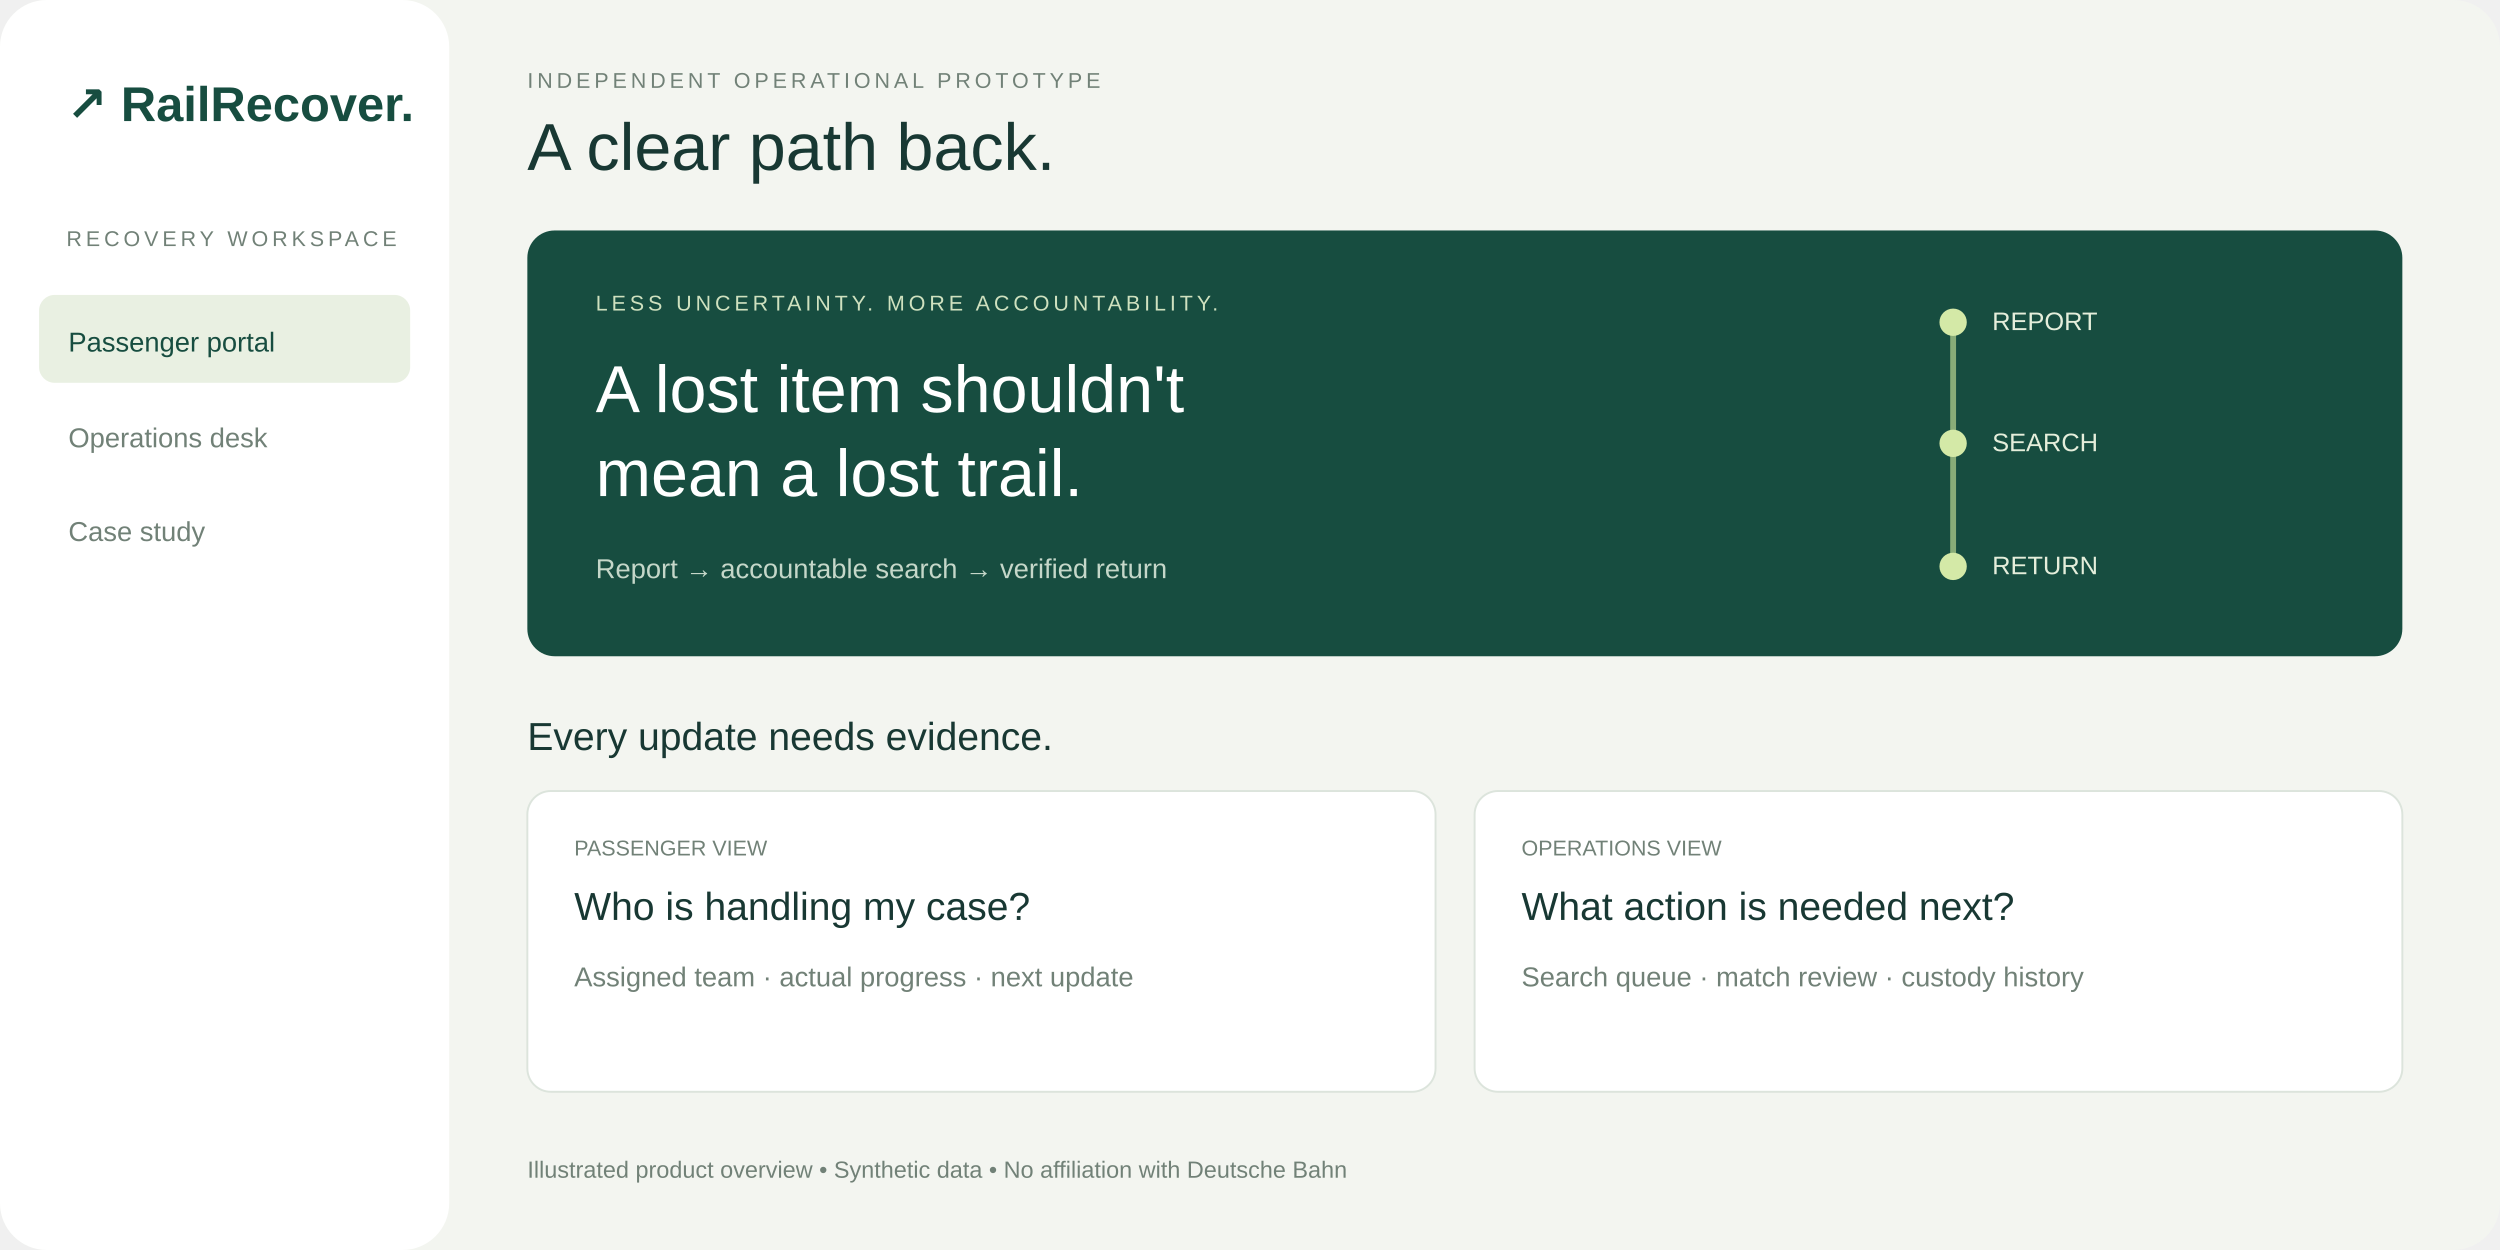
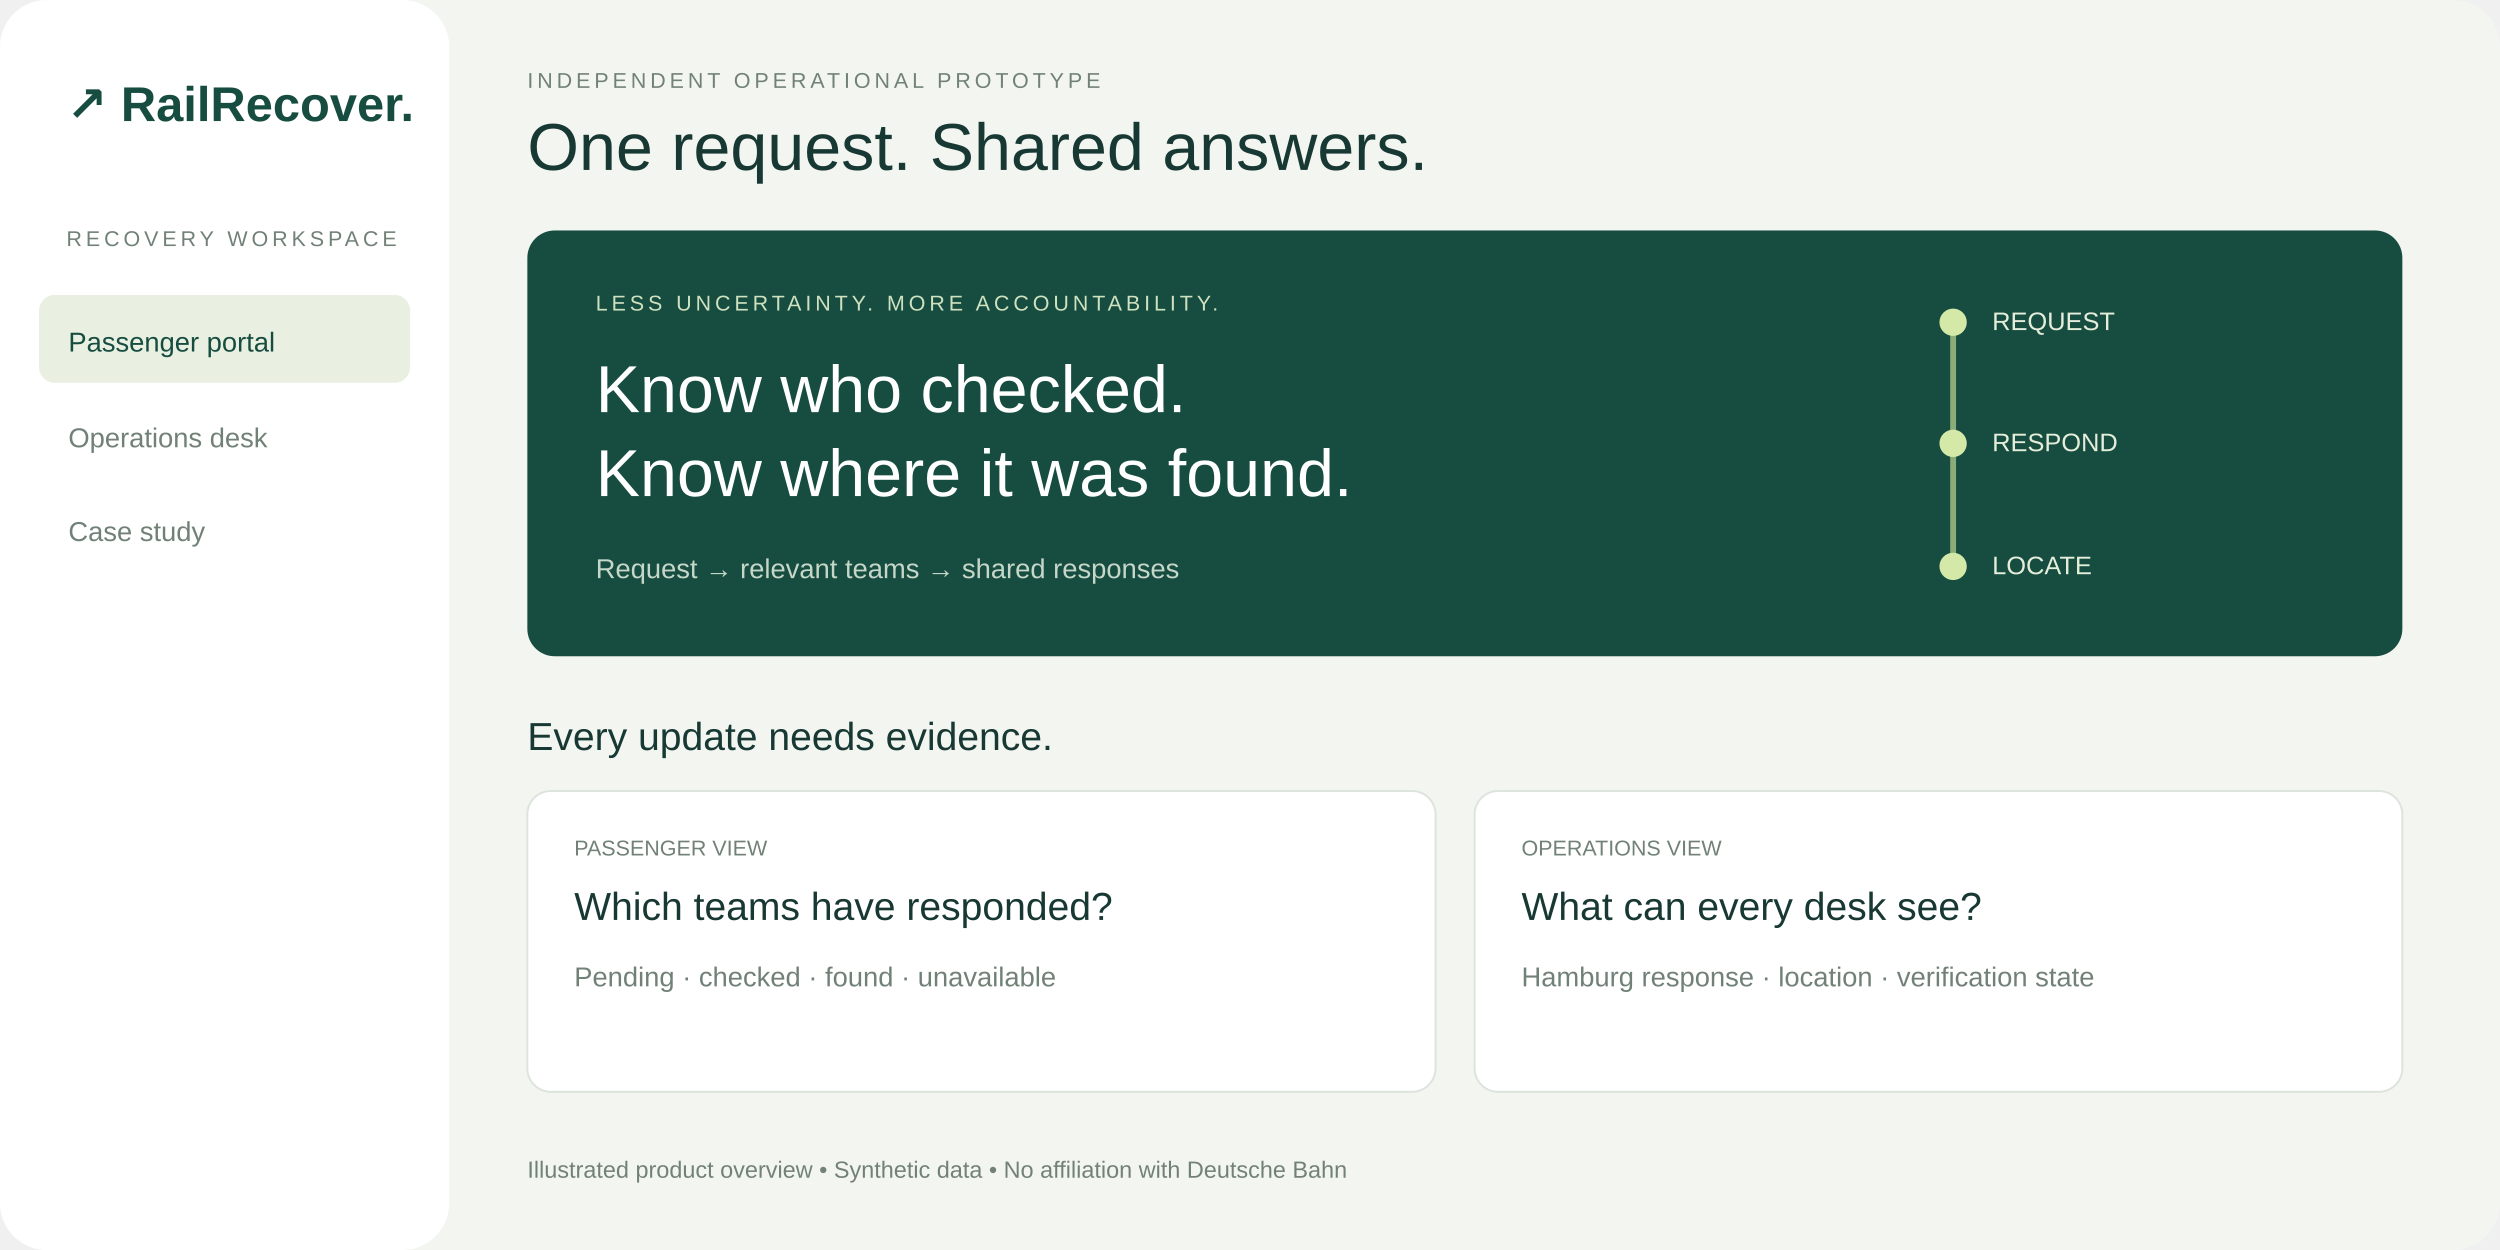
<svg xmlns="http://www.w3.org/2000/svg" width="1280" height="640" viewBox="0 0 1280 640">
  <rect width="1280" height="640" rx="24" fill="#f3f5f0" />
  <rect width="230" height="640" rx="24" fill="white" />
  <g font-family="Segoe UI,Arial,sans-serif">
    <text x="34" y="62" fill="#174d40" font-size="25" font-weight="700">↗ RailRecover.</text>
    <text x="34" y="126" fill="#718177" font-size="11" letter-spacing="2">RECOVERY WORKSPACE</text>
    <rect x="20" y="151" width="190" height="45" rx="8" fill="#e9f0e2" />
    <text x="35" y="180" font-size="14" fill="#174d40">Passenger portal</text>
    <text x="35" y="229" font-size="14" fill="#718177">Operations desk</text>
    <text x="35" y="277" font-size="14" fill="#718177">Case study</text>
    <text x="270" y="45" font-size="11" fill="#718177" letter-spacing="2">INDEPENDENT OPERATIONAL PROTOTYPE</text>
-     <text x="270" y="87" font-size="34" fill="#183833">A clear path back.</text>
+     <text x="270" y="87" font-size="34" fill="#183833">One request. Shared answers.</text>
    <rect x="270" y="118" width="960" height="218" rx="14" fill="#174d40" />
    <text x="305" y="159" font-size="11" fill="#cfe1bf" letter-spacing="2">LESS UNCERTAINTY. MORE ACCOUNTABILITY.</text>
-     <text x="305" y="211" font-size="34" fill="white">A lost item shouldn't</text>
-     <text x="305" y="254" font-size="34" fill="white">mean a lost trail.</text>
-     <text x="305" y="296" font-size="14" fill="#c5d7c9">Report → accountable search → verified return</text>
+     <text x="305" y="211" font-size="34" fill="white">Know who checked.</text>
+     <text x="305" y="254" font-size="34" fill="white">Know where it was found.</text>
+     <text x="305" y="296" font-size="14" fill="#c5d7c9">Request → relevant teams → shared responses</text>
    <path d="M1000 165V290" stroke="#89ac78" stroke-width="3" />
    <g fill="#d4e9a7">
      <circle cx="1000" cy="165" r="7" />
      <circle cx="1000" cy="227" r="7" />
      <circle cx="1000" cy="290" r="7" />
    </g>
    <g fill="#e5eedb" font-size="13">
-       <text x="1020" y="169">REPORT</text>
-       <text x="1020" y="231">SEARCH</text>
-       <text x="1020" y="294">RETURN</text>
+       <text x="1020" y="169">REQUEST</text>
+       <text x="1020" y="231">RESPOND</text>
+       <text x="1020" y="294">LOCATE</text>
    </g>
    <text x="270" y="384" font-size="20" fill="#183833">Every update needs evidence.</text>
    <rect x="270" y="405" width="465" height="154" rx="12" fill="white" stroke="#dce4dc" />
    <text x="294" y="438" font-size="11" fill="#718177">PASSENGER VIEW</text>
-     <text x="294" y="471" font-size="20" fill="#183833">Who is handling my case?</text>
-     <text x="294" y="505" font-size="14" fill="#718177">Assigned team · actual progress · next update</text>
+     <text x="294" y="471" font-size="20" fill="#183833">Which teams have responded?</text>
+     <text x="294" y="505" font-size="14" fill="#718177">Pending · checked · found · unavailable</text>
    <rect x="755" y="405" width="475" height="154" rx="12" fill="white" stroke="#dce4dc" />
    <text x="779" y="438" font-size="11" fill="#718177">OPERATIONS VIEW</text>
-     <text x="779" y="471" font-size="20" fill="#183833">What action is needed next?</text>
-     <text x="779" y="505" font-size="14" fill="#718177">Search queue · match review · custody history</text>
+     <text x="779" y="471" font-size="20" fill="#183833">What can every desk see?</text>
+     <text x="779" y="505" font-size="14" fill="#718177">Hamburg response · location · verification state</text>
    <text x="270" y="603" font-size="12" fill="#718177">Illustrated product overview • Synthetic data • No affiliation with Deutsche Bahn</text>
  </g>
</svg>
